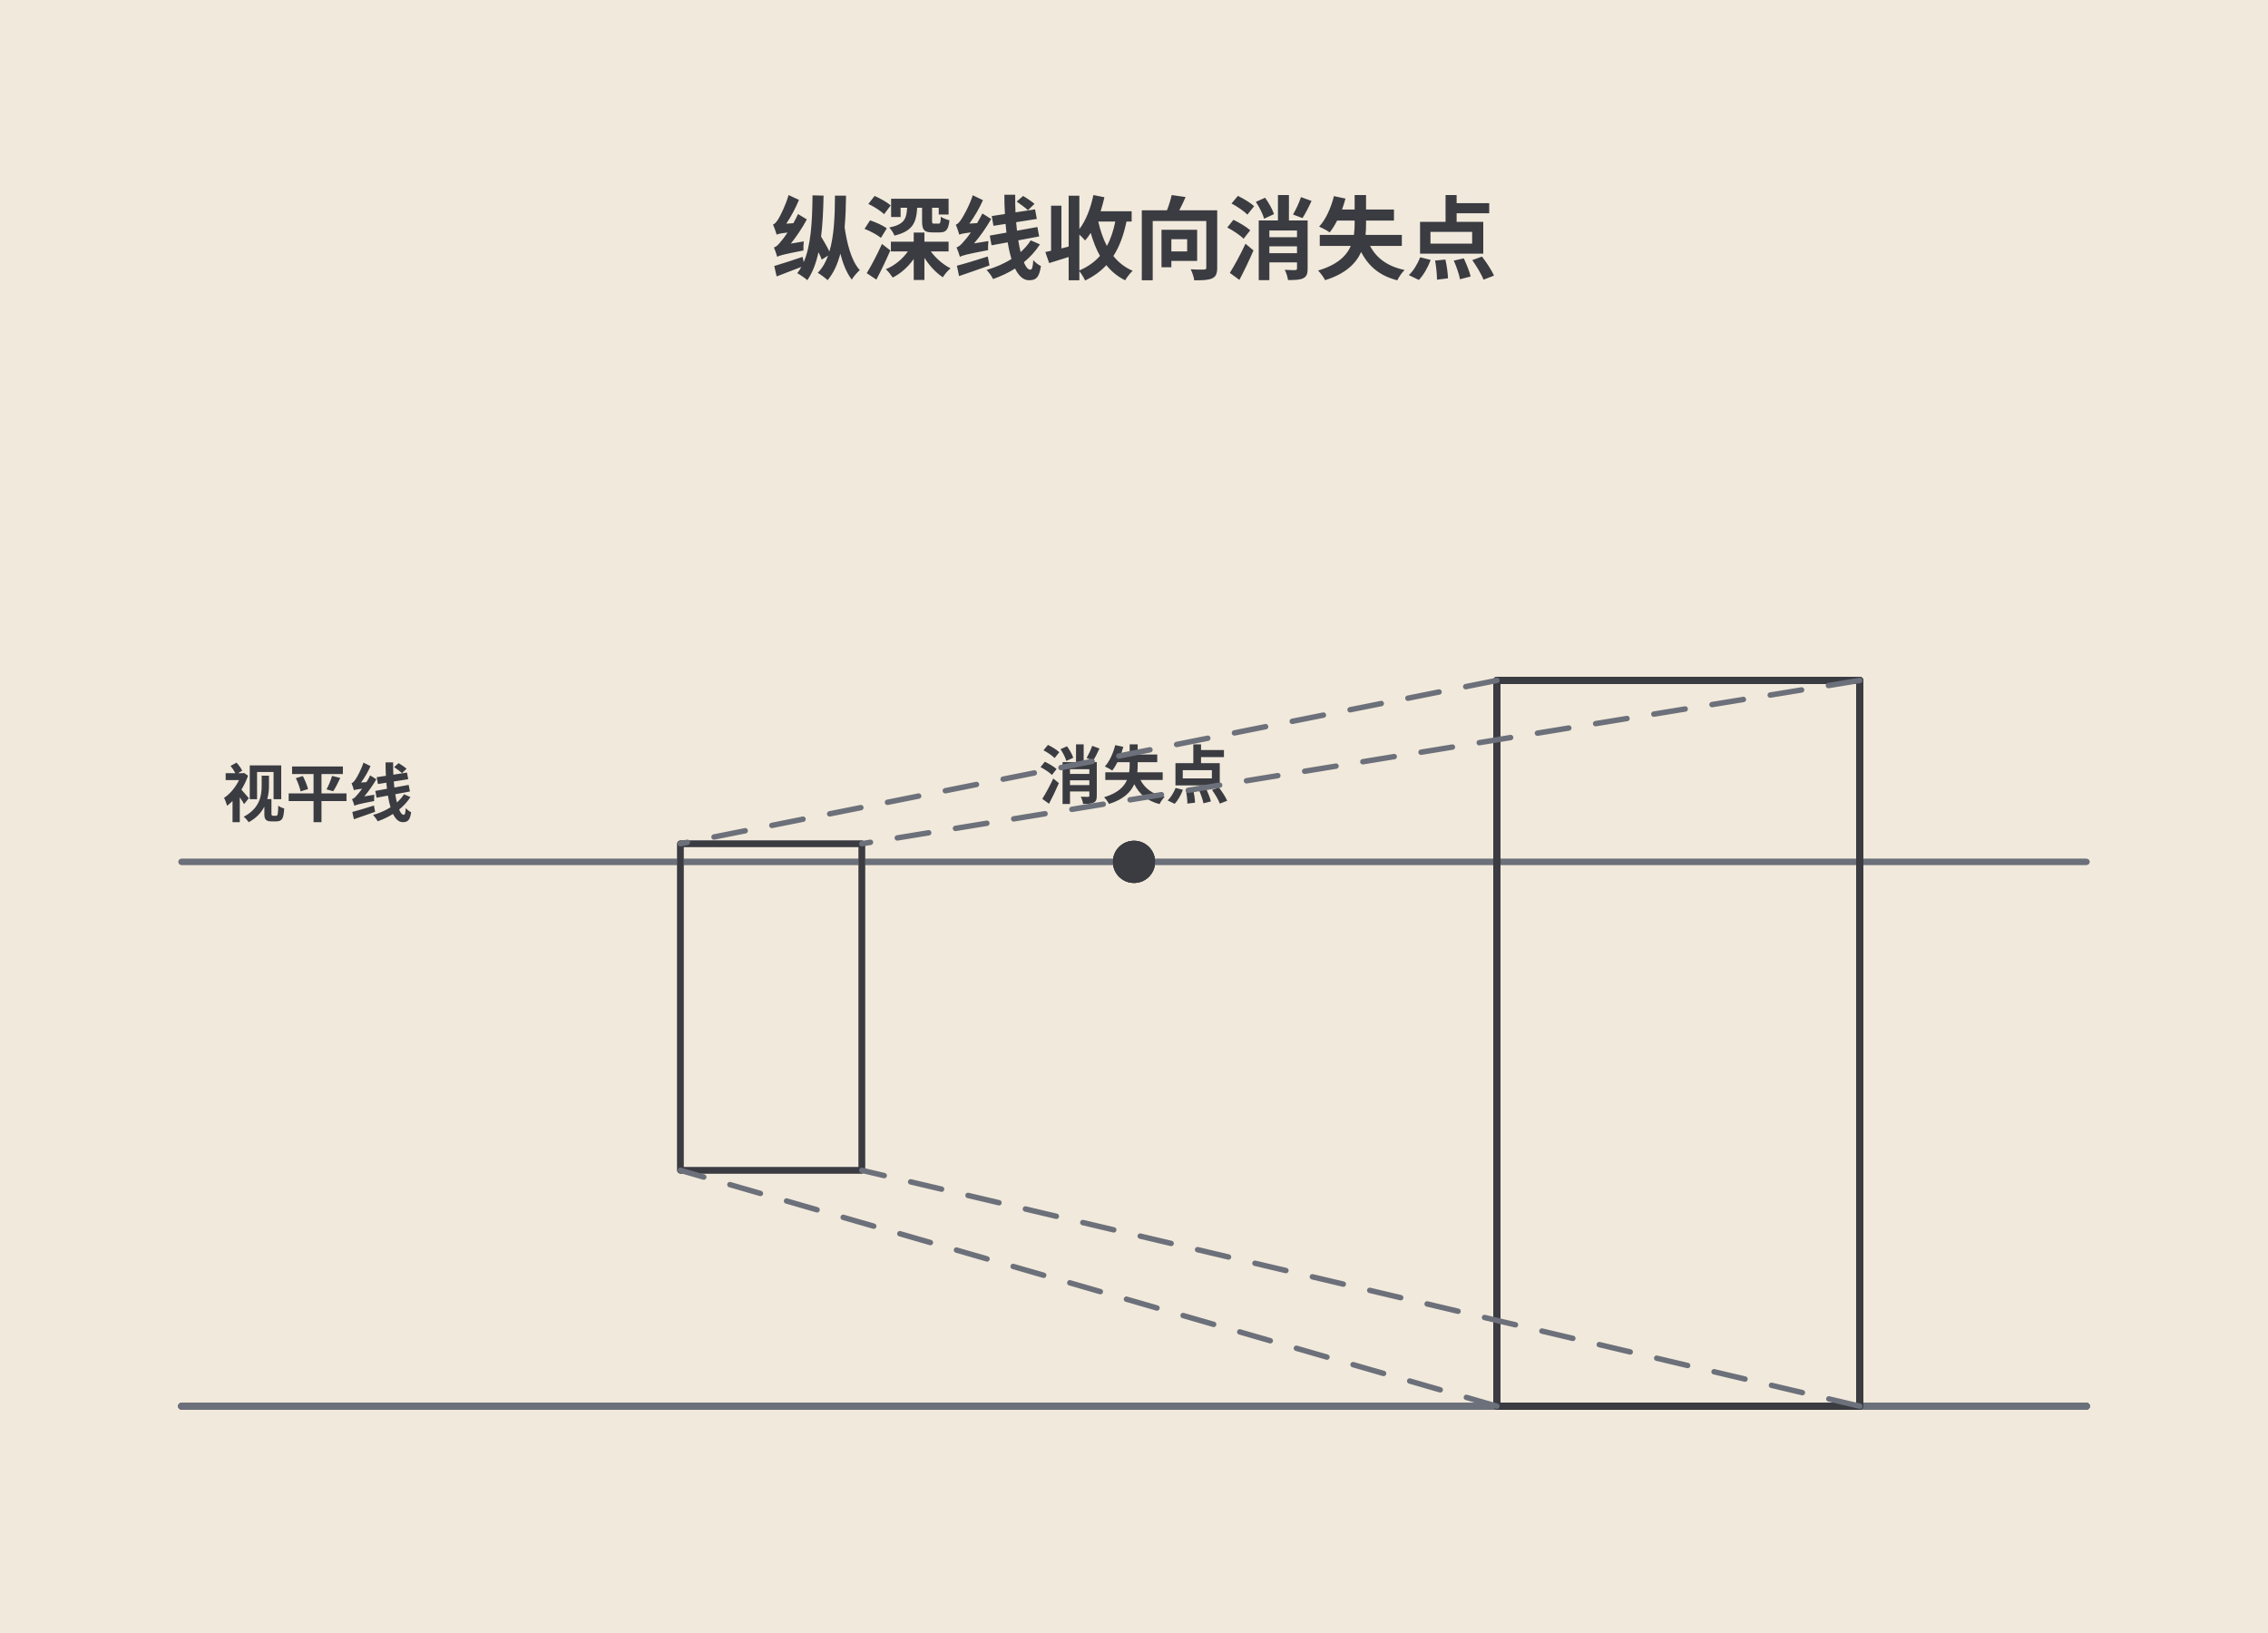
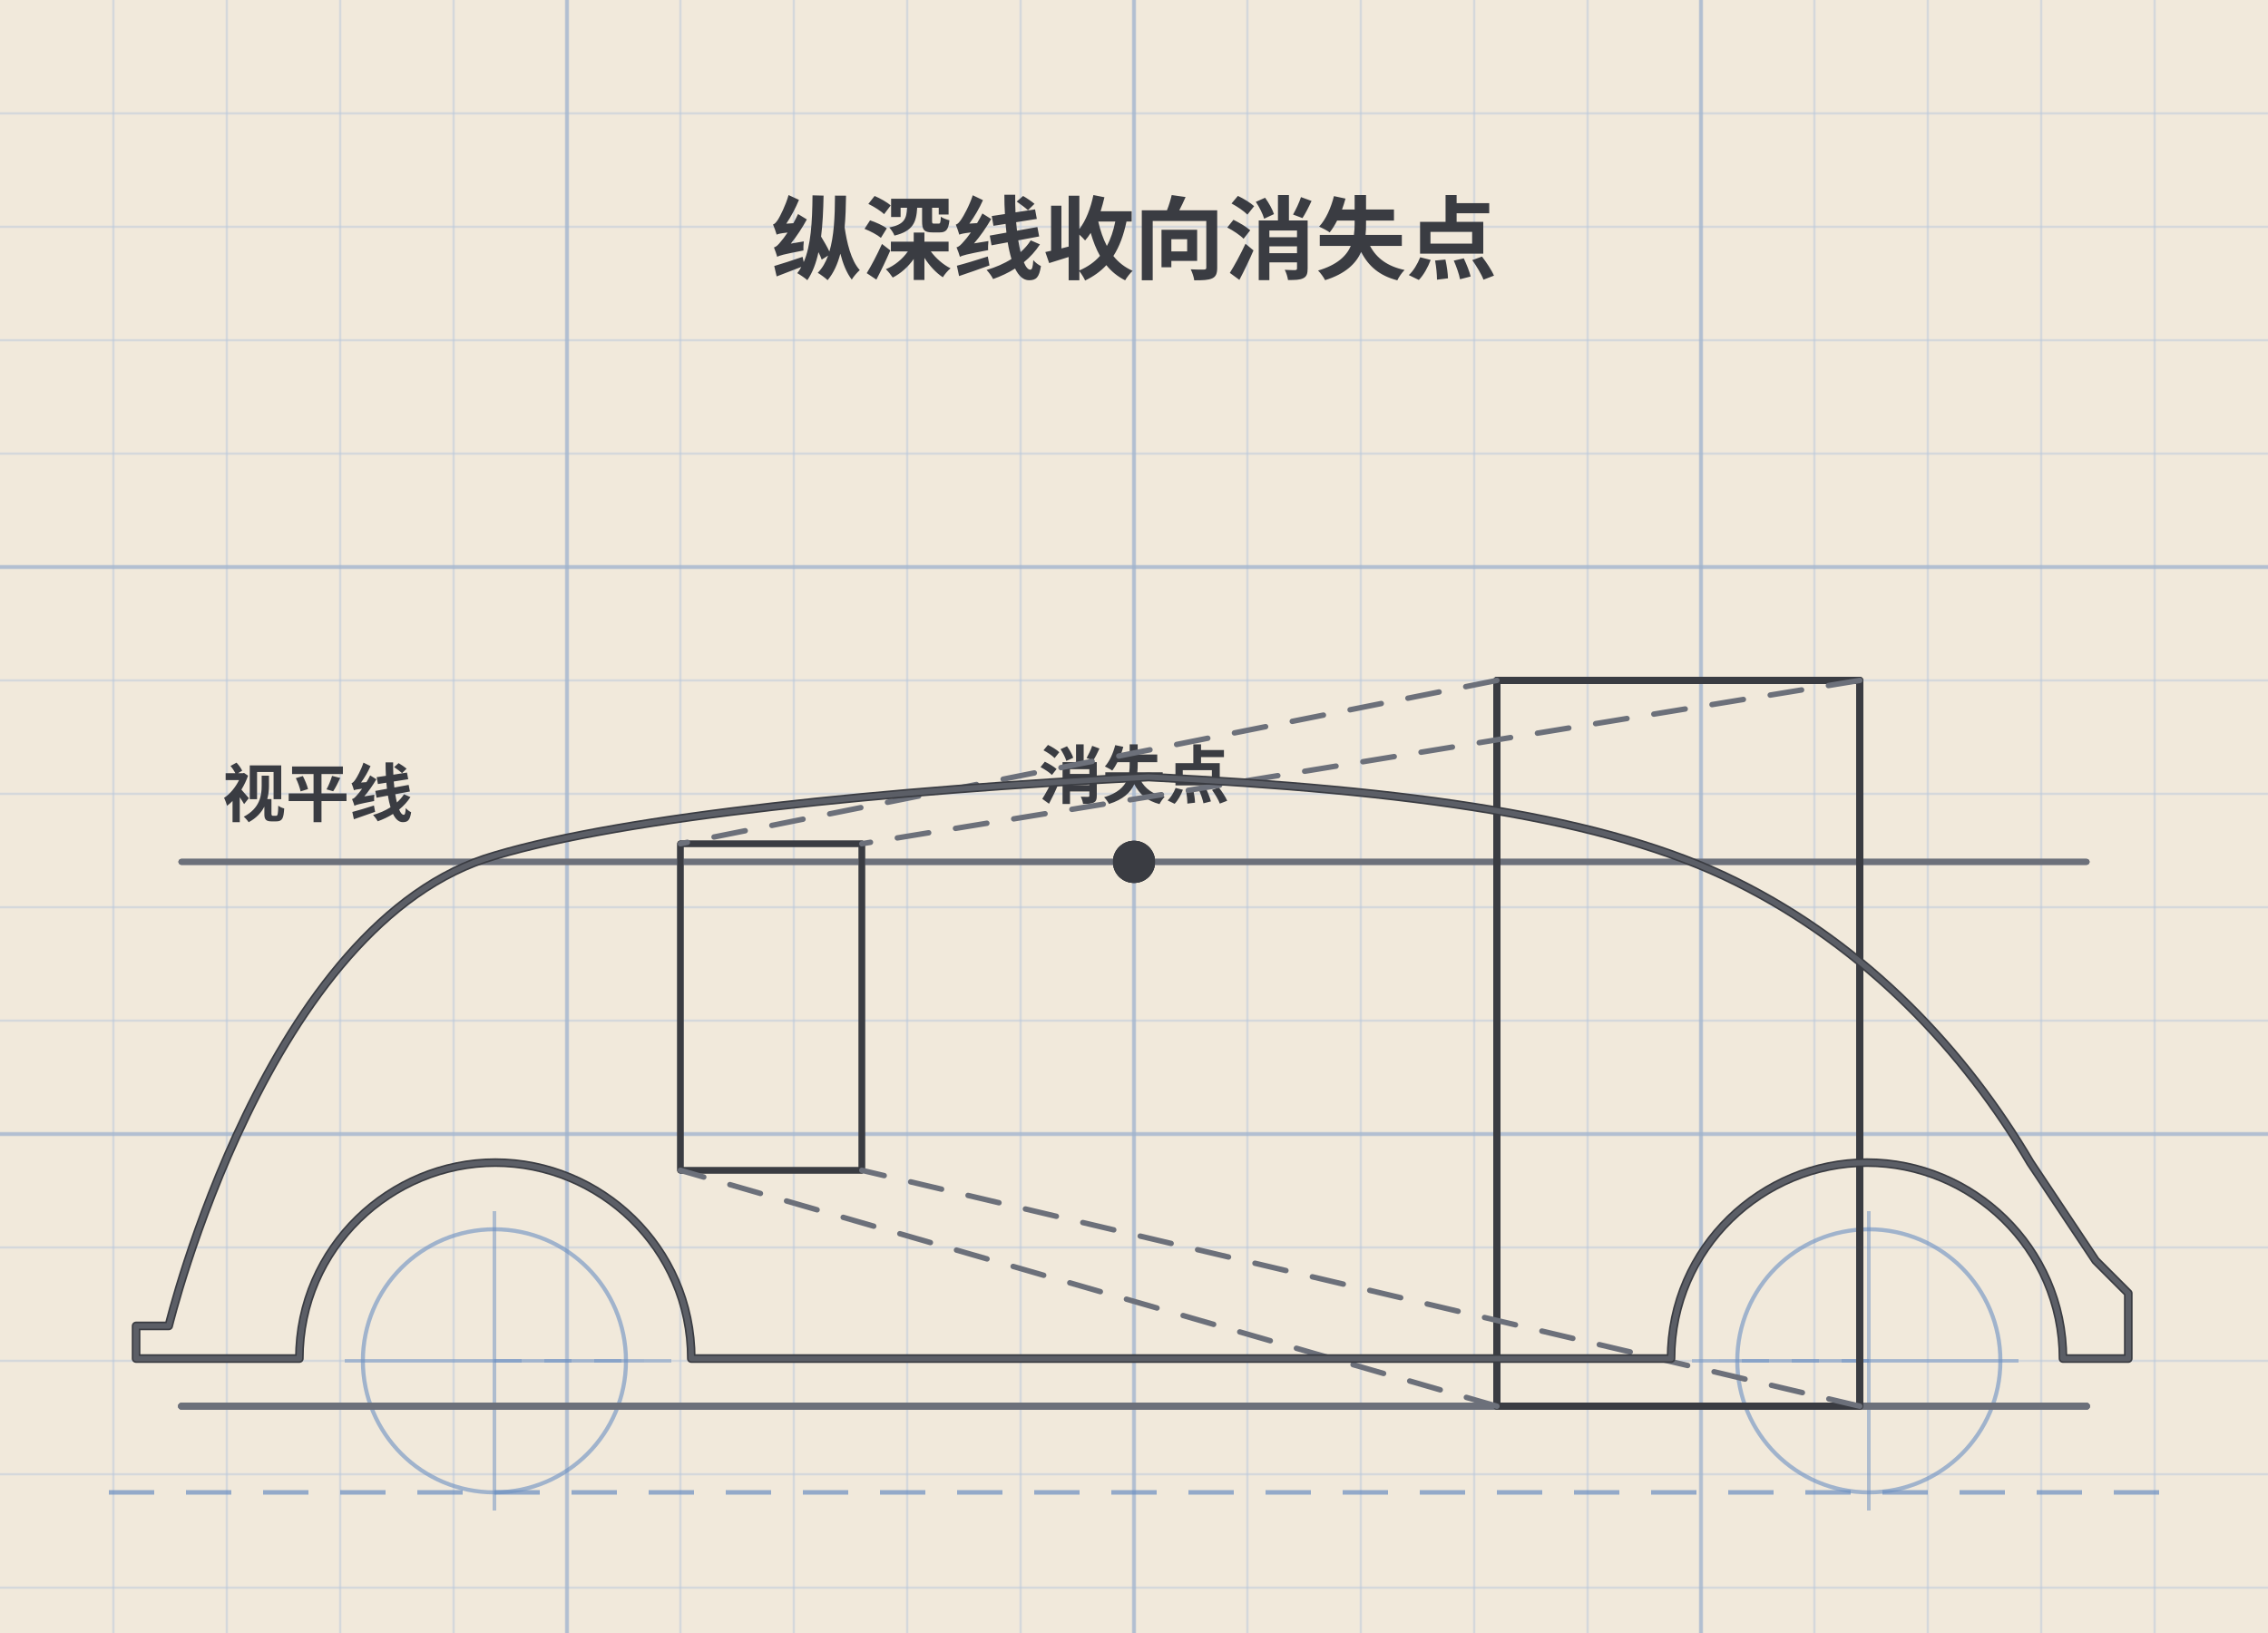
<svg xmlns="http://www.w3.org/2000/svg" viewBox="0 0 500 360" role="img">
  <defs>
    <linearGradient id="gBody" x1="0" y1="0" x2="0" y2="1">
      <stop offset="0%" stop-color="#FBF9F3" />
      <stop offset="18%" stop-color="#E9E4D8" />
      <stop offset="55%" stop-color="#C9C2B2" />
      <stop offset="100%" stop-color="#9C9484" />
    </linearGradient>
    <linearGradient id="gGlass" x1="0" y1="0" x2="0" y2="1">
      <stop offset="0%" stop-color="#55585F" />
      <stop offset="100%" stop-color="#7B7F88" />
    </linearGradient>
    <radialGradient id="gTire" cx="0.5" cy="0.5" r="0.5">
      <stop offset="0%" stop-color="#4A4E55" />
      <stop offset="75%" stop-color="#2D3036" />
      <stop offset="100%" stop-color="#202227" />
    </radialGradient>
    <radialGradient id="gRim" cx="0.5" cy="0.5" r="0.5">
      <stop offset="0%" stop-color="#F3F2EC" />
      <stop offset="70%" stop-color="#C6C1B4" />
      <stop offset="100%" stop-color="#A39C8D" />
    </radialGradient>
    <radialGradient id="gGround" cx="0.5" cy="0.5" r="0.5">
      <stop offset="0%" stop-color="#8A8478" stop-opacity="0.34" />
      <stop offset="100%" stop-color="#8A8478" stop-opacity="0" />
    </radialGradient>
    <radialGradient id="gMetal" cx="0.5" cy="0.36" r="0.66">
      <stop offset="0%" stop-color="#FDFCF8" />
      <stop offset="24%" stop-color="#D4CFC2" />
      <stop offset="48%" stop-color="#8B8478" />
      <stop offset="66%" stop-color="#3A3C42" />
      <stop offset="82%" stop-color="#B9B3A6" />
      <stop offset="100%" stop-color="#6E6A61" />
    </radialGradient>
    <radialGradient id="gMatte" cx="0.5" cy="0.42" r="0.62">
      <stop offset="0%" stop-color="#EFEDE6" />
      <stop offset="55%" stop-color="#B9B4A8" />
      <stop offset="100%" stop-color="#7D786E" />
    </radialGradient>
    <radialGradient id="gGlassBall" cx="0.36" cy="0.32" r="0.7">
      <stop offset="0%" stop-color="#FBF9F3" stop-opacity="0.2" />
      <stop offset="55%" stop-color="#7B7F88" stop-opacity="0.1" />
      <stop offset="100%" stop-color="#3A3C42" stop-opacity="0.38" />
    </radialGradient>
    <linearGradient id="gTonePaper" x1="0" y1="0" x2="0" y2="1">
      <stop offset="0%" stop-color="#D6D0C2" />
      <stop offset="100%" stop-color="#BCB5A5" />
    </linearGradient>
    <linearGradient id="gScreen" x1="0" y1="0" x2="0" y2="1">
      <stop offset="0%" stop-color="#41444C" />
      <stop offset="100%" stop-color="#22242A" />
    </linearGradient>
  </defs>
  <rect x="0" y="0" width="500" height="360" fill="#F1E9DB" />
+   <line x1="25" y1="0" x2="25" y2="360" stroke="#B9C8DC" stroke-width="0.5" opacity="0.5" />
+   <line x1="50" y1="0" x2="50" y2="360" stroke="#B9C8DC" stroke-width="0.5" opacity="0.5" />
+   <line x1="75" y1="0" x2="75" y2="360" stroke="#B9C8DC" stroke-width="0.5" opacity="0.5" />
+   <line x1="100" y1="0" x2="100" y2="360" stroke="#B9C8DC" stroke-width="0.5" opacity="0.5" />
+   <line x1="125" y1="0" x2="125" y2="360" stroke="#B9C8DC" stroke-width="0.5" opacity="0.5" />
+   <line x1="150" y1="0" x2="150" y2="360" stroke="#B9C8DC" stroke-width="0.5" opacity="0.5" />
+   <line x1="175" y1="0" x2="175" y2="360" stroke="#B9C8DC" stroke-width="0.5" opacity="0.5" />
+   <line x1="200" y1="0" x2="200" y2="360" stroke="#B9C8DC" stroke-width="0.5" opacity="0.5" />
+   <line x1="225" y1="0" x2="225" y2="360" stroke="#B9C8DC" stroke-width="0.5" opacity="0.5" />
+   <line x1="250" y1="0" x2="250" y2="360" stroke="#B9C8DC" stroke-width="0.5" opacity="0.5" />
+   <line x1="275" y1="0" x2="275" y2="360" stroke="#B9C8DC" stroke-width="0.5" opacity="0.5" />
+   <line x1="300" y1="0" x2="300" y2="360" stroke="#B9C8DC" stroke-width="0.5" opacity="0.5" />
+   <line x1="325" y1="0" x2="325" y2="360" stroke="#B9C8DC" stroke-width="0.5" opacity="0.5" />
+   <line x1="350" y1="0" x2="350" y2="360" stroke="#B9C8DC" stroke-width="0.5" opacity="0.5" />
+   <line x1="375" y1="0" x2="375" y2="360" stroke="#B9C8DC" stroke-width="0.5" opacity="0.5" />
+   <line x1="400" y1="0" x2="400" y2="360" stroke="#B9C8DC" stroke-width="0.5" opacity="0.5" />
+   <line x1="425" y1="0" x2="425" y2="360" stroke="#B9C8DC" stroke-width="0.5" opacity="0.5" />
+   <line x1="450" y1="0" x2="450" y2="360" stroke="#B9C8DC" stroke-width="0.5" opacity="0.5" />
+   <line x1="475" y1="0" x2="475" y2="360" stroke="#B9C8DC" stroke-width="0.5" opacity="0.5" />
+   <line x1="0" y1="25" x2="500" y2="25" stroke="#B9C8DC" stroke-width="0.5" opacity="0.5" />
+   <line x1="0" y1="50" x2="500" y2="50" stroke="#B9C8DC" stroke-width="0.5" opacity="0.5" />
+   <line x1="0" y1="75" x2="500" y2="75" stroke="#B9C8DC" stroke-width="0.5" opacity="0.5" />
+   <line x1="0" y1="100" x2="500" y2="100" stroke="#B9C8DC" stroke-width="0.5" opacity="0.5" />
+   <line x1="0" y1="125" x2="500" y2="125" stroke="#B9C8DC" stroke-width="0.5" opacity="0.5" />
+   <line x1="0" y1="150" x2="500" y2="150" stroke="#B9C8DC" stroke-width="0.5" opacity="0.5" />
+   <line x1="0" y1="175" x2="500" y2="175" stroke="#B9C8DC" stroke-width="0.5" opacity="0.5" />
+   <line x1="0" y1="200" x2="500" y2="200" stroke="#B9C8DC" stroke-width="0.5" opacity="0.5" />
+   <line x1="0" y1="225" x2="500" y2="225" stroke="#B9C8DC" stroke-width="0.5" opacity="0.5" />
+   <line x1="0" y1="250" x2="500" y2="250" stroke="#B9C8DC" stroke-width="0.5" opacity="0.5" />
+   <line x1="0" y1="275" x2="500" y2="275" stroke="#B9C8DC" stroke-width="0.5" opacity="0.5" />
+   <line x1="0" y1="300" x2="500" y2="300" stroke="#B9C8DC" stroke-width="0.5" opacity="0.5" />
+   <line x1="0" y1="325" x2="500" y2="325" stroke="#B9C8DC" stroke-width="0.5" opacity="0.5" />
+   <line x1="0" y1="350" x2="500" y2="350" stroke="#B9C8DC" stroke-width="0.5" opacity="0.5" />
+   <line x1="125" y1="0" x2="125" y2="360" stroke="#9FB2CC" stroke-width="0.9" opacity="0.65" />
+   <line x1="250" y1="0" x2="250" y2="360" stroke="#9FB2CC" stroke-width="0.9" opacity="0.65" />
+   <line x1="375" y1="0" x2="375" y2="360" stroke="#9FB2CC" stroke-width="0.9" opacity="0.65" />
+   <line x1="0" y1="125" x2="500" y2="125" stroke="#9FB2CC" stroke-width="0.9" opacity="0.65" />
+   <line x1="0" y1="250" x2="500" y2="250" stroke="#9FB2CC" stroke-width="0.9" opacity="0.65" />
+   <line x1="24" y1="329" x2="476" y2="329" stroke="#6B8FC2" stroke-width="1.0" stroke-dasharray="10 7" opacity="0.7" />
+   <circle cx="109" cy="300" r="29" stroke="#6B8FC2" stroke-width="0.9" fill="none" opacity="0.6" />
+   <line x1="76" y1="300" x2="142" y2="300" stroke="#6B8FC2" stroke-width="0.8" opacity="0.5" />
+   <line x1="109" y1="267" x2="109" y2="333" stroke="#6B8FC2" stroke-width="0.8" opacity="0.5" />
+   <circle cx="412" cy="300" r="29" stroke="#6B8FC2" stroke-width="0.9" fill="none" opacity="0.6" />
+   <line x1="379" y1="300" x2="445" y2="300" stroke="#6B8FC2" stroke-width="0.8" opacity="0.5" />
+   <line x1="412" y1="267" x2="412" y2="333" stroke="#6B8FC2" stroke-width="0.8" opacity="0.5" />
+   <line x1="109" y1="300" x2="412" y2="300" stroke="#6B8FC2" stroke-width="0.8" stroke-dasharray="6 5" opacity="0.45" />
  <line x1="40" y1="190" x2="460" y2="190" stroke="#6C707A" stroke-width="1.3" stroke-linecap="round" stroke-linejoin="round" />
  <circle cx="250" cy="190" r="4" stroke="#3A3C42" stroke-width="1.3" stroke-linecap="round" stroke-linejoin="round" fill="#3A3C42" />
  <line x1="40" y1="310" x2="460" y2="310" stroke="#6C707A" stroke-width="1.5" stroke-linecap="round" stroke-linejoin="round" />
  <text x="70" y="180" text-anchor="middle" font-size="14" font-family="'Microsoft YaHei', sans-serif" font-weight="600" fill="#3A3C42">视平线</text>
  <text x="250" y="176" text-anchor="middle" font-size="14" font-family="'Microsoft YaHei', sans-serif" font-weight="600" fill="#3A3C42">消失点</text>
  <line x1="40" y1="190" x2="460" y2="190" stroke="#6C707A" stroke-width="1.3" stroke-linecap="round" stroke-linejoin="round" />
  <circle cx="250" cy="190" r="4" stroke="#3A3C42" stroke-width="1.3" stroke-linecap="round" stroke-linejoin="round" fill="#3A3C42" />
  <line x1="40" y1="310" x2="460" y2="310" stroke="#6C707A" stroke-width="1.5" stroke-linecap="round" stroke-linejoin="round" />
  <path d="M330 150 L410 150 L410 310 L330 310 Z" stroke="#3A3C42" stroke-width="1.6" stroke-linecap="round" stroke-linejoin="round" fill="none" />
  <path d="M150 186 L190 186 L190 258 L150 258 Z" stroke="#3A3C42" stroke-width="1.4" stroke-linecap="round" stroke-linejoin="round" fill="none" />
  <line x1="40" y1="190" x2="460" y2="190" stroke="#6C707A" stroke-width="1.3" stroke-linecap="round" stroke-linejoin="round" />
  <circle cx="250" cy="190" r="4" stroke="#3A3C42" stroke-width="1.3" stroke-linecap="round" stroke-linejoin="round" fill="#3A3C42" />
  <line x1="40" y1="310" x2="460" y2="310" stroke="#6C707A" stroke-width="1.5" stroke-linecap="round" stroke-linejoin="round" />
  <path d="M330 150 L410 150 L410 310 L330 310 Z" stroke="#3A3C42" stroke-width="1.6" stroke-linecap="round" stroke-linejoin="round" fill="none" />
  <path d="M150 186 L190 186 L190 258 L150 258 Z" stroke="#3A3C42" stroke-width="1.4" stroke-linecap="round" stroke-linejoin="round" fill="none" />
  <line x1="330" y1="150" x2="150" y2="186" stroke="#6C707A" stroke-width="1.2" stroke-linecap="round" stroke-linejoin="round" stroke-dasharray="7 6" />
  <line x1="410" y1="150" x2="190" y2="186" stroke="#6C707A" stroke-width="1.2" stroke-linecap="round" stroke-linejoin="round" stroke-dasharray="7 6" />
  <line x1="330" y1="310" x2="150" y2="258" stroke="#6C707A" stroke-width="1.2" stroke-linecap="round" stroke-linejoin="round" stroke-dasharray="7 6" />
  <line x1="410" y1="310" x2="190" y2="258" stroke="#6C707A" stroke-width="1.2" stroke-linecap="round" stroke-linejoin="round" stroke-dasharray="7 6" />
  <text x="250" y="60" text-anchor="middle" font-size="20" font-family="'Microsoft YaHei', sans-serif" font-weight="600" fill="#3A3C42">纵深线收向消失点</text>
+   <path d="M37.2 292.3 C37.2 292.3 58.8 203.0 109.2 188.6 C138.0 180.0 195.6 174.2 253.2 171.3 C310.8 174.2 354.0 180.0 382.8 194.4 C411.6 208.7 433.2 231.8 447.6 256.3 L462.0 277.9 L469.2 285.1 L469.2 299.5 L454.8 299.5 C454.8 275.0 434.6 256.3 411.6 256.3 C388.6 256.3 368.4 275.0 368.4 299.5 L152.4 299.5 C152.4 275.0 132.2 256.3 109.2 256.3 C86.2 256.3 66.0 275.0 66.0 299.5 L30.0 299.5 L30.0 292.3 Z" stroke="#3A3C42" stroke-width="1.9" stroke-linecap="round" stroke-linejoin="round" fill="none" />
+   <path d="M37.2 292.3 C37.2 292.3 58.8 203.0 109.2 188.6 C138.0 180.0 195.6 174.2 253.2 171.3 C310.8 174.2 354.0 180.0 382.8 194.4 C411.6 208.7 433.2 231.8 447.6 256.3 L462.0 277.9 L469.2 285.1 L469.2 299.5 L454.8 299.5 C454.8 275.0 434.6 256.3 411.6 256.3 C388.6 256.3 368.4 275.0 368.4 299.5 L152.4 299.5 C152.4 275.0 132.2 256.3 109.2 256.3 C86.2 256.3 66.0 275.0 66.0 299.5 L30.0 299.5 L30.0 292.3 Z" stroke="#5B5E66" stroke-width="1.2" stroke-linecap="round" stroke-linejoin="round" fill="none" />
</svg>
